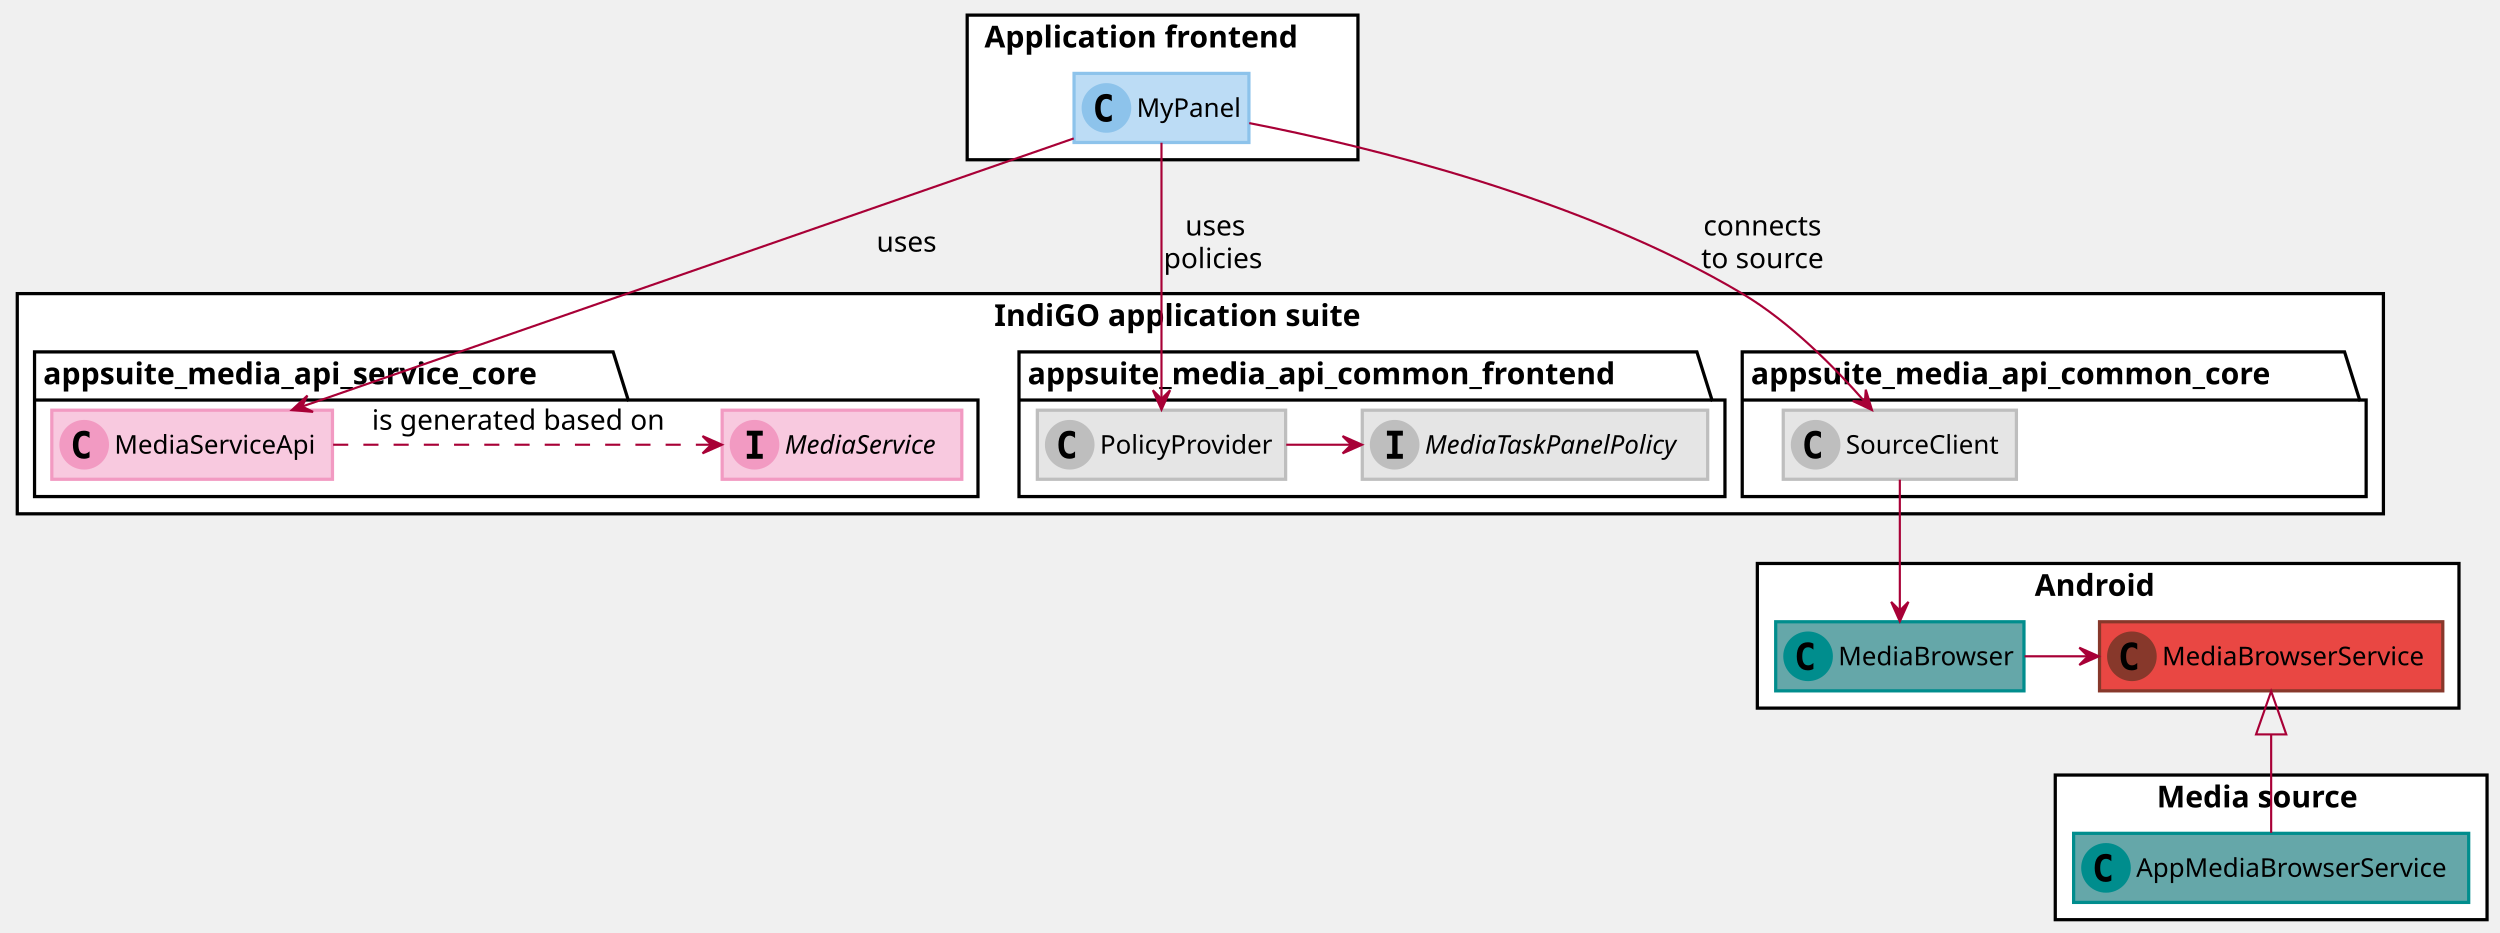
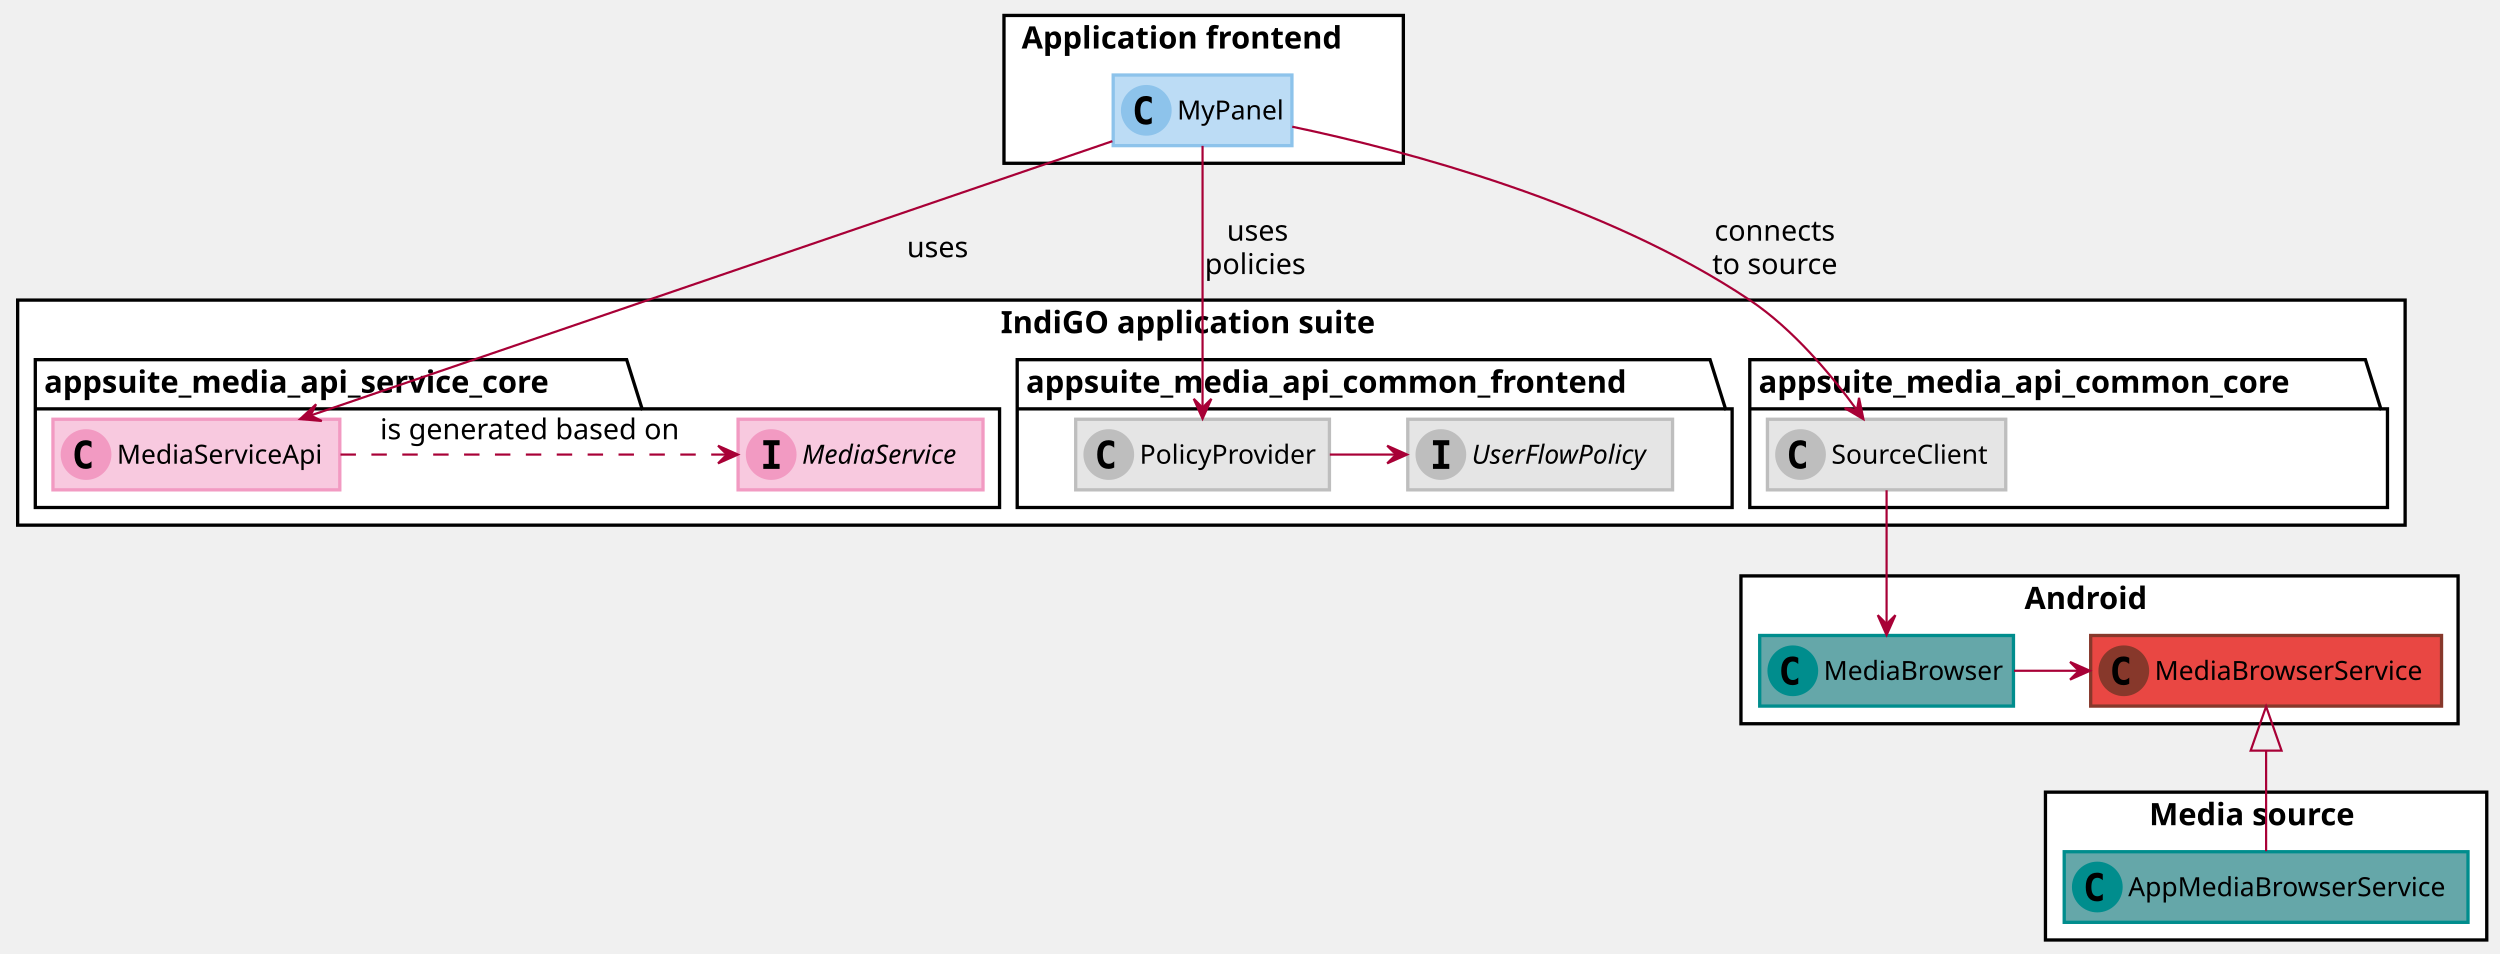
- <svg xmlns="http://www.w3.org/2000/svg" contentScriptType="application/ecmascript" contentStyleType="text/css" height="432px" preserveAspectRatio="none" style="width:1158px;height:432px;background:#FFFFFF;" version="1.1" viewBox="0 0 1158 432" width="1158px" zoomAndPan="magnify">
+ <svg xmlns="http://www.w3.org/2000/svg" contentScriptType="application/ecmascript" contentStyleType="text/css" height="432px" preserveAspectRatio="none" style="width:1133px;height:432px;background:#FFFFFF;" version="1.1" viewBox="0 0 1133 432" width="1133px" zoomAndPan="magnify">
  <defs />
  <g>
-     <rect fill="#FFFFFF" height="67" style="stroke:#000000;stroke-width:1.5;" width="181" x="448" y="7" />
-     <text fill="#000000" font-family="sans-serif" font-size="14" font-weight="bold" lengthAdjust="spacing" textLength="165" x="456" y="21.995">Application frontend</text>
-     <rect fill="#FFFFFF" height="102" style="stroke:#000000;stroke-width:1.5;" width="1096" x="8" y="136" />
-     <text fill="#000000" font-family="sans-serif" font-size="14" font-weight="bold" lengthAdjust="spacing" textLength="191" x="460.5" y="150.995">IndiGO application suite</text>
+     <rect fill="#FFFFFF" height="67" style="stroke:#000000;stroke-width:1.5;" width="181" x="455" y="7" />
+     <text fill="#000000" font-family="sans-serif" font-size="14" font-weight="bold" lengthAdjust="spacing" textLength="165" x="463" y="21.995">Application frontend</text>
+     <rect fill="#FFFFFF" height="102" style="stroke:#000000;stroke-width:1.5;" width="1082" x="8" y="136" />
+     <text fill="#000000" font-family="sans-serif" font-size="14" font-weight="bold" lengthAdjust="spacing" textLength="191" x="453.5" y="150.995">IndiGO application suite</text>
    <polygon fill="#FFFFFF" points="16,163,284,163,291,185.297,453,185.297,453,230,16,230,16,163" style="stroke:#000000;stroke-width:1.5;" />
    <line style="stroke:#000000;stroke-width:1.5;" x1="16" x2="291" y1="185.297" y2="185.297" />
    <text fill="#000000" font-family="sans-serif" font-size="14" font-weight="bold" lengthAdjust="spacing" textLength="262" x="20" y="177.995">appsuite_media_api_service_core</text>
-     <polygon fill="#FFFFFF" points="807,163,1086,163,1093,185.297,1096,185.297,1096,230,807,230,807,163" style="stroke:#000000;stroke-width:1.5;" />
-     <line style="stroke:#000000;stroke-width:1.5;" x1="807" x2="1093" y1="185.297" y2="185.297" />
-     <text fill="#000000" font-family="sans-serif" font-size="14" font-weight="bold" lengthAdjust="spacing" textLength="273" x="811" y="177.995">appsuite_media_api_common_core</text>
-     <polygon fill="#FFFFFF" points="472,163,786,163,793,185.297,799,185.297,799,230,472,230,472,163" style="stroke:#000000;stroke-width:1.5;" />
-     <line style="stroke:#000000;stroke-width:1.5;" x1="472" x2="793" y1="185.297" y2="185.297" />
-     <text fill="#000000" font-family="sans-serif" font-size="14" font-weight="bold" lengthAdjust="spacing" textLength="308" x="476" y="177.995">appsuite_media_api_common_frontend</text>
-     <rect fill="#FFFFFF" height="67" style="stroke:#000000;stroke-width:1.5;" width="325" x="814" y="261" />
-     <text fill="#000000" font-family="sans-serif" font-size="14" font-weight="bold" lengthAdjust="spacing" textLength="63" x="942.5" y="275.995">Android</text>
-     <rect fill="#FFFFFF" height="67" style="stroke:#000000;stroke-width:1.5;" width="200" x="952" y="359" />
-     <text fill="#000000" font-family="sans-serif" font-size="14" font-weight="bold" lengthAdjust="spacing" textLength="106" x="999" y="373.995">Media source</text>
-     <rect codeLine="4" fill="#BCDCF5" height="32" id="MyPanel" style="stroke:#8DC3EB;stroke-width:1.5;" width="81" x="497.5" y="34" />
-     <ellipse cx="512.5" cy="50" fill="#8DC3EB" rx="11" ry="11" style="stroke:#8DC3EB;stroke-width:1.0;" />
-     <path d="M514.969,55.875 Q514.391,56.188 513.75,56.344 Q513.109,56.5 512.406,56.5 Q509.906,56.5 508.578,54.828 Q507.266,53.156 507.266,50 Q507.266,46.844 508.578,45.172 Q509.906,43.5 512.406,43.5 Q513.109,43.5 513.75,43.656 Q514.406,43.812 514.969,44.125 L514.969,46.922 Q514.344,46.359 513.75,46.094 Q513.156,45.812 512.531,45.812 Q511.188,45.812 510.5,46.875 Q509.812,47.938 509.812,50 Q509.812,52.078 510.5,53.141 Q511.188,54.188 512.531,54.188 Q513.156,54.188 513.75,53.922 Q514.344,53.656 514.969,53.078 L514.969,55.875 Z " fill="#000000" />
-     <text fill="#000000" font-family="sans-serif" font-size="12" lengthAdjust="spacing" textLength="49" x="526.5" y="54.154">MyPanel</text>
+     <polygon fill="#FFFFFF" points="793,163,1072,163,1079,185.297,1082,185.297,1082,230,793,230,793,163" style="stroke:#000000;stroke-width:1.5;" />
+     <line style="stroke:#000000;stroke-width:1.5;" x1="793" x2="1079" y1="185.297" y2="185.297" />
+     <text fill="#000000" font-family="sans-serif" font-size="14" font-weight="bold" lengthAdjust="spacing" textLength="273" x="797" y="177.995">appsuite_media_api_common_core</text>
+     <polygon fill="#FFFFFF" points="461,163,775,163,782,185.297,785,185.297,785,230,461,230,461,163" style="stroke:#000000;stroke-width:1.5;" />
+     <line style="stroke:#000000;stroke-width:1.5;" x1="461" x2="782" y1="185.297" y2="185.297" />
+     <text fill="#000000" font-family="sans-serif" font-size="14" font-weight="bold" lengthAdjust="spacing" textLength="308" x="465" y="177.995">appsuite_media_api_common_frontend</text>
+     <rect fill="#FFFFFF" height="67" style="stroke:#000000;stroke-width:1.5;" width="325" x="789" y="261" />
+     <text fill="#000000" font-family="sans-serif" font-size="14" font-weight="bold" lengthAdjust="spacing" textLength="63" x="917.5" y="275.995">Android</text>
+     <rect fill="#FFFFFF" height="67" style="stroke:#000000;stroke-width:1.5;" width="200" x="927" y="359" />
+     <text fill="#000000" font-family="sans-serif" font-size="14" font-weight="bold" lengthAdjust="spacing" textLength="106" x="974" y="373.995">Media source</text>
+     <rect codeLine="4" fill="#BCDCF5" height="32" id="MyPanel" style="stroke:#8DC3EB;stroke-width:1.5;" width="81" x="504.5" y="34" />
+     <ellipse cx="519.5" cy="50" fill="#8DC3EB" rx="11" ry="11" style="stroke:#8DC3EB;stroke-width:1.0;" />
+     <path d="M521.969,55.875 Q521.391,56.188 520.75,56.344 Q520.109,56.5 519.406,56.5 Q516.906,56.5 515.578,54.828 Q514.266,53.156 514.266,50 Q514.266,46.844 515.578,45.172 Q516.906,43.5 519.406,43.5 Q520.109,43.5 520.75,43.656 Q521.406,43.812 521.969,44.125 L521.969,46.922 Q521.344,46.359 520.75,46.094 Q520.156,45.812 519.531,45.812 Q518.188,45.812 517.5,46.875 Q516.812,47.938 516.812,50 Q516.812,52.078 517.5,53.141 Q518.188,54.188 519.531,54.188 Q520.156,54.188 520.75,53.922 Q521.344,53.656 521.969,53.078 L521.969,55.875 Z " fill="#000000" />
+     <text fill="#000000" font-family="sans-serif" font-size="12" lengthAdjust="spacing" textLength="49" x="533.5" y="54.154">MyPanel</text>
    <rect codeLine="9" fill="#F8C9DF" height="32" id="MediaService" style="stroke:#F29AC2;stroke-width:1.5;" width="111" x="334.5" y="190" />
    <ellipse cx="349.5" cy="206" fill="#F29AC2" rx="11" ry="11" style="stroke:#F29AC2;stroke-width:1.0;" />
    <path d="M345.922,201.781 L345.922,199.5 L353.312,199.5 L353.312,201.781 L350.844,201.781 L350.844,210.234 L353.312,210.234 L353.312,212.5 L345.922,212.5 L345.922,210.234 L348.391,210.234 L348.391,201.781 L345.922,201.781 Z " fill="#000000" />
    <text fill="#000000" font-family="sans-serif" font-size="12" font-style="italic" lengthAdjust="spacing" textLength="79" x="363.5" y="210.154">MediaService</text>
    <rect codeLine="10" fill="#F8C9DF" height="32" id="MediaServiceApi" style="stroke:#F29AC2;stroke-width:1.5;" width="130" x="24" y="190" />
    <ellipse cx="39" cy="206" fill="#F29AC2" rx="11" ry="11" style="stroke:#F29AC2;stroke-width:1.0;" />
    <path d="M41.469,211.875 Q40.891,212.188 40.25,212.344 Q39.609,212.5 38.906,212.5 Q36.406,212.5 35.078,210.828 Q33.766,209.156 33.766,206 Q33.766,202.844 35.078,201.172 Q36.406,199.5 38.906,199.5 Q39.609,199.5 40.25,199.656 Q40.906,199.812 41.469,200.125 L41.469,202.922 Q40.844,202.359 40.25,202.094 Q39.656,201.812 39.031,201.812 Q37.688,201.812 37,202.875 Q36.312,203.938 36.312,206 Q36.312,208.078 37,209.141 Q37.688,210.188 39.031,210.188 Q39.656,210.188 40.25,209.922 Q40.844,209.656 41.469,209.078 L41.469,211.875 Z " fill="#000000" />
    <text fill="#000000" font-family="sans-serif" font-size="12" lengthAdjust="spacing" textLength="98" x="53" y="210.154">MediaServiceApi</text>
-     <rect codeLine="15" fill="#E5E5E5" height="32" id="SourceClient" style="stroke:#BEBEBE;stroke-width:1.5;" width="108" x="826" y="190" />
-     <ellipse cx="841" cy="206" fill="#BEBEBE" rx="11" ry="11" style="stroke:#BEBEBE;stroke-width:1.0;" />
-     <path d="M843.469,211.875 Q842.891,212.188 842.25,212.344 Q841.609,212.5 840.906,212.5 Q838.406,212.5 837.078,210.828 Q835.766,209.156 835.766,206 Q835.766,202.844 837.078,201.172 Q838.406,199.5 840.906,199.5 Q841.609,199.5 842.25,199.656 Q842.906,199.812 843.469,200.125 L843.469,202.922 Q842.844,202.359 842.25,202.094 Q841.656,201.812 841.031,201.812 Q839.688,201.812 839,202.875 Q838.312,203.938 838.312,206 Q838.312,208.078 839,209.141 Q839.688,210.188 841.031,210.188 Q841.656,210.188 842.25,209.922 Q842.844,209.656 843.469,209.078 L843.469,211.875 Z " fill="#000000" />
-     <text fill="#000000" font-family="sans-serif" font-size="12" lengthAdjust="spacing" textLength="76" x="855" y="210.154">SourceClient</text>
-     <rect codeLine="19" fill="#E5E5E5" height="32" id="PolicyProvider" style="stroke:#BEBEBE;stroke-width:1.5;" width="115" x="480.5" y="190" />
-     <ellipse cx="495.5" cy="206" fill="#BEBEBE" rx="11" ry="11" style="stroke:#BEBEBE;stroke-width:1.0;" />
-     <path d="M497.969,211.875 Q497.391,212.188 496.75,212.344 Q496.109,212.5 495.406,212.5 Q492.906,212.5 491.578,210.828 Q490.266,209.156 490.266,206 Q490.266,202.844 491.578,201.172 Q492.906,199.5 495.406,199.5 Q496.109,199.5 496.75,199.656 Q497.406,199.812 497.969,200.125 L497.969,202.922 Q497.344,202.359 496.75,202.094 Q496.156,201.812 495.531,201.812 Q494.188,201.812 493.5,202.875 Q492.812,203.938 492.812,206 Q492.812,208.078 493.5,209.141 Q494.188,210.188 495.531,210.188 Q496.156,210.188 496.75,209.922 Q497.344,209.656 497.969,209.078 L497.969,211.875 Z " fill="#000000" />
-     <text fill="#000000" font-family="sans-serif" font-size="12" lengthAdjust="spacing" textLength="83" x="509.5" y="210.154">PolicyProvider</text>
-     <rect codeLine="20" fill="#E5E5E5" height="32" id="MediaTaskPanelPolicy" style="stroke:#BEBEBE;stroke-width:1.5;" width="160" x="631" y="190" />
-     <ellipse cx="646" cy="206" fill="#BEBEBE" rx="11" ry="11" style="stroke:#BEBEBE;stroke-width:1.0;" />
-     <path d="M642.422,201.781 L642.422,199.5 L649.812,199.5 L649.812,201.781 L647.344,201.781 L647.344,210.234 L649.812,210.234 L649.812,212.5 L642.422,212.5 L642.422,210.234 L644.891,210.234 L644.891,201.781 L642.422,201.781 Z " fill="#000000" />
-     <text fill="#000000" font-family="sans-serif" font-size="12" font-style="italic" lengthAdjust="spacing" textLength="128" x="660" y="210.154">MediaTaskPanelPolicy</text>
-     <rect codeLine="25" fill="#65A7A9" height="32" id="MediaBrowser" style="stroke:#008D8D;stroke-width:1.5;" width="115" x="822.5" y="288" />
-     <ellipse cx="837.5" cy="304" fill="#008D8D" rx="11" ry="11" style="stroke:#008D8D;stroke-width:1.0;" />
-     <path d="M839.969,309.875 Q839.391,310.188 838.75,310.344 Q838.109,310.5 837.406,310.5 Q834.906,310.5 833.578,308.828 Q832.266,307.156 832.266,304 Q832.266,300.844 833.578,299.172 Q834.906,297.5 837.406,297.5 Q838.109,297.5 838.75,297.656 Q839.406,297.812 839.969,298.125 L839.969,300.922 Q839.344,300.359 838.75,300.094 Q838.156,299.812 837.531,299.812 Q836.188,299.812 835.5,300.875 Q834.812,301.938 834.812,304 Q834.812,306.078 835.5,307.141 Q836.188,308.188 837.531,308.188 Q838.156,308.188 838.75,307.922 Q839.344,307.656 839.969,307.078 L839.969,309.875 Z " fill="#000000" />
-     <text fill="#000000" font-family="sans-serif" font-size="12" lengthAdjust="spacing" textLength="83" x="851.5" y="308.154">MediaBrowser</text>
-     <rect codeLine="26" fill="#E94743" height="32" id="MediaBrowserService" style="stroke:#87382B;stroke-width:1.5;" width="159" x="972.5" y="288" />
-     <ellipse cx="987.5" cy="304" fill="#87382B" rx="11" ry="11" style="stroke:#87382B;stroke-width:1.0;" />
-     <path d="M989.969,309.875 Q989.391,310.188 988.75,310.344 Q988.109,310.5 987.406,310.5 Q984.906,310.5 983.578,308.828 Q982.266,307.156 982.266,304 Q982.266,300.844 983.578,299.172 Q984.906,297.5 987.406,297.5 Q988.109,297.5 988.75,297.656 Q989.406,297.812 989.969,298.125 L989.969,300.922 Q989.344,300.359 988.75,300.094 Q988.156,299.812 987.531,299.812 Q986.188,299.812 985.5,300.875 Q984.812,301.938 984.812,304 Q984.812,306.078 985.5,307.141 Q986.188,308.188 987.531,308.188 Q988.156,308.188 988.75,307.922 Q989.344,307.656 989.969,307.078 L989.969,309.875 Z " fill="#000000" />
-     <text fill="#000000" font-family="sans-serif" font-size="12" lengthAdjust="spacing" textLength="127" x="1001.5" y="308.154">MediaBrowserService</text>
-     <rect codeLine="30" fill="#65A7A9" height="32" id="AppMediaBrowserService" style="stroke:#008D8D;stroke-width:1.5;" width="183" x="960.5" y="386" />
-     <ellipse cx="975.5" cy="402" fill="#008D8D" rx="11" ry="11" style="stroke:#008D8D;stroke-width:1.0;" />
-     <path d="M977.969,407.875 Q977.391,408.188 976.75,408.344 Q976.109,408.5 975.406,408.5 Q972.906,408.5 971.578,406.828 Q970.266,405.156 970.266,402 Q970.266,398.844 971.578,397.172 Q972.906,395.5 975.406,395.5 Q976.109,395.5 976.75,395.656 Q977.406,395.812 977.969,396.125 L977.969,398.922 Q977.344,398.359 976.75,398.094 Q976.156,397.812 975.531,397.812 Q974.188,397.812 973.5,398.875 Q972.812,399.938 972.812,402 Q972.812,404.078 973.5,405.141 Q974.188,406.188 975.531,406.188 Q976.156,406.188 976.75,405.922 Q977.344,405.656 977.969,405.078 L977.969,407.875 Z " fill="#000000" />
-     <text fill="#000000" font-family="sans-serif" font-size="12" lengthAdjust="spacing" textLength="151" x="989.5" y="406.154">AppMediaBrowserService</text>
+     <rect codeLine="15" fill="#E5E5E5" height="32" id="SourceClient" style="stroke:#BEBEBE;stroke-width:1.5;" width="108" x="801" y="190" />
+     <ellipse cx="816" cy="206" fill="#BEBEBE" rx="11" ry="11" style="stroke:#BEBEBE;stroke-width:1.0;" />
+     <path d="M818.469,211.875 Q817.891,212.188 817.25,212.344 Q816.609,212.5 815.906,212.5 Q813.406,212.5 812.078,210.828 Q810.766,209.156 810.766,206 Q810.766,202.844 812.078,201.172 Q813.406,199.5 815.906,199.5 Q816.609,199.5 817.25,199.656 Q817.906,199.812 818.469,200.125 L818.469,202.922 Q817.844,202.359 817.25,202.094 Q816.656,201.812 816.031,201.812 Q814.688,201.812 814,202.875 Q813.312,203.938 813.312,206 Q813.312,208.078 814,209.141 Q814.688,210.188 816.031,210.188 Q816.656,210.188 817.25,209.922 Q817.844,209.656 818.469,209.078 L818.469,211.875 Z " fill="#000000" />
+     <text fill="#000000" font-family="sans-serif" font-size="12" lengthAdjust="spacing" textLength="76" x="830" y="210.154">SourceClient</text>
+     <rect codeLine="19" fill="#E5E5E5" height="32" id="PolicyProvider" style="stroke:#BEBEBE;stroke-width:1.5;" width="115" x="487.5" y="190" />
+     <ellipse cx="502.5" cy="206" fill="#BEBEBE" rx="11" ry="11" style="stroke:#BEBEBE;stroke-width:1.0;" />
+     <path d="M504.969,211.875 Q504.391,212.188 503.75,212.344 Q503.109,212.5 502.406,212.5 Q499.906,212.5 498.578,210.828 Q497.266,209.156 497.266,206 Q497.266,202.844 498.578,201.172 Q499.906,199.5 502.406,199.5 Q503.109,199.5 503.75,199.656 Q504.406,199.812 504.969,200.125 L504.969,202.922 Q504.344,202.359 503.75,202.094 Q503.156,201.812 502.531,201.812 Q501.188,201.812 500.5,202.875 Q499.812,203.938 499.812,206 Q499.812,208.078 500.5,209.141 Q501.188,210.188 502.531,210.188 Q503.156,210.188 503.75,209.922 Q504.344,209.656 504.969,209.078 L504.969,211.875 Z " fill="#000000" />
+     <text fill="#000000" font-family="sans-serif" font-size="12" lengthAdjust="spacing" textLength="83" x="516.5" y="210.154">PolicyProvider</text>
+     <rect codeLine="20" fill="#E5E5E5" height="32" id="UserFlowPolicy" style="stroke:#BEBEBE;stroke-width:1.5;" width="120" x="638" y="190" />
+     <ellipse cx="653" cy="206" fill="#BEBEBE" rx="11" ry="11" style="stroke:#BEBEBE;stroke-width:1.0;" />
+     <path d="M649.422,201.781 L649.422,199.5 L656.812,199.5 L656.812,201.781 L654.344,201.781 L654.344,210.234 L656.812,210.234 L656.812,212.5 L649.422,212.5 L649.422,210.234 L651.891,210.234 L651.891,201.781 L649.422,201.781 Z " fill="#000000" />
+     <text fill="#000000" font-family="sans-serif" font-size="12" font-style="italic" lengthAdjust="spacing" textLength="88" x="667" y="210.154">UserFlowPolicy</text>
+     <rect codeLine="25" fill="#65A7A9" height="32" id="MediaBrowser" style="stroke:#008D8D;stroke-width:1.5;" width="115" x="797.5" y="288" />
+     <ellipse cx="812.5" cy="304" fill="#008D8D" rx="11" ry="11" style="stroke:#008D8D;stroke-width:1.0;" />
+     <path d="M814.969,309.875 Q814.391,310.188 813.75,310.344 Q813.109,310.5 812.406,310.5 Q809.906,310.5 808.578,308.828 Q807.266,307.156 807.266,304 Q807.266,300.844 808.578,299.172 Q809.906,297.5 812.406,297.5 Q813.109,297.5 813.75,297.656 Q814.406,297.812 814.969,298.125 L814.969,300.922 Q814.344,300.359 813.75,300.094 Q813.156,299.812 812.531,299.812 Q811.188,299.812 810.5,300.875 Q809.812,301.938 809.812,304 Q809.812,306.078 810.5,307.141 Q811.188,308.188 812.531,308.188 Q813.156,308.188 813.75,307.922 Q814.344,307.656 814.969,307.078 L814.969,309.875 Z " fill="#000000" />
+     <text fill="#000000" font-family="sans-serif" font-size="12" lengthAdjust="spacing" textLength="83" x="826.5" y="308.154">MediaBrowser</text>
+     <rect codeLine="26" fill="#E94743" height="32" id="MediaBrowserService" style="stroke:#87382B;stroke-width:1.5;" width="159" x="947.5" y="288" />
+     <ellipse cx="962.5" cy="304" fill="#87382B" rx="11" ry="11" style="stroke:#87382B;stroke-width:1.0;" />
+     <path d="M964.969,309.875 Q964.391,310.188 963.75,310.344 Q963.109,310.5 962.406,310.5 Q959.906,310.5 958.578,308.828 Q957.266,307.156 957.266,304 Q957.266,300.844 958.578,299.172 Q959.906,297.5 962.406,297.5 Q963.109,297.5 963.75,297.656 Q964.406,297.812 964.969,298.125 L964.969,300.922 Q964.344,300.359 963.75,300.094 Q963.156,299.812 962.531,299.812 Q961.188,299.812 960.5,300.875 Q959.812,301.938 959.812,304 Q959.812,306.078 960.5,307.141 Q961.188,308.188 962.531,308.188 Q963.156,308.188 963.75,307.922 Q964.344,307.656 964.969,307.078 L964.969,309.875 Z " fill="#000000" />
+     <text fill="#000000" font-family="sans-serif" font-size="12" lengthAdjust="spacing" textLength="127" x="976.5" y="308.154">MediaBrowserService</text>
+     <rect codeLine="30" fill="#65A7A9" height="32" id="AppMediaBrowserService" style="stroke:#008D8D;stroke-width:1.5;" width="183" x="935.5" y="386" />
+     <ellipse cx="950.5" cy="402" fill="#008D8D" rx="11" ry="11" style="stroke:#008D8D;stroke-width:1.0;" />
+     <path d="M952.969,407.875 Q952.391,408.188 951.75,408.344 Q951.109,408.5 950.406,408.5 Q947.906,408.5 946.578,406.828 Q945.266,405.156 945.266,402 Q945.266,398.844 946.578,397.172 Q947.906,395.5 950.406,395.5 Q951.109,395.5 951.75,395.656 Q952.406,395.812 952.969,396.125 L952.969,398.922 Q952.344,398.359 951.75,398.094 Q951.156,397.812 950.531,397.812 Q949.188,397.812 948.5,398.875 Q947.812,399.938 947.812,402 Q947.812,404.078 948.5,405.141 Q949.188,406.188 950.531,406.188 Q951.156,406.188 951.75,405.922 Q952.344,405.656 952.969,405.078 L952.969,407.875 Z " fill="#000000" />
+     <text fill="#000000" font-family="sans-serif" font-size="12" lengthAdjust="spacing" textLength="151" x="964.5" y="406.154">AppMediaBrowserService</text>
    <path codeLine="12" d="M154.312,206 C206.3,206 278.509,206 329.26,206 " fill="none" id="MediaServiceApi-to-MediaService" style="stroke:#A80036;stroke-width:1.0;stroke-dasharray:7.0,7.0;" />
    <polygon fill="#A80036" points="334.411,206,325.411,202,329.411,206,325.411,210,334.411,206" style="stroke:#A80036;stroke-width:1.0;" />
    <text fill="#000000" font-family="sans-serif" font-size="13" lengthAdjust="spacing" textLength="144" x="172.25" y="199.067">is generated based on</text>
-     <path d="M1052,340.325 C1052,355.961 1052,373.445 1052,385.793 " fill="none" id="MediaBrowserService-backto-AppMediaBrowserService" style="stroke:#A80036;stroke-width:1.0;" />
-     <polygon fill="none" points="1045,340.183,1052,320.183,1059,340.183,1045,340.183" style="stroke:#A80036;stroke-width:1.0;" />
-     <path codeLine="33" d="M578.667,57.015 C633.512,67.765 732.85,91.861 807,136 C829.255,149.247 850.098,170.467 863.769,186.075 " fill="none" id="MyPanel-to-SourceClient" style="stroke:#A80036;stroke-width:1.0;" />
-     <polygon fill="#A80036" points="867.087,189.914,864.228,180.489,863.817,186.131,858.176,185.72,867.087,189.914" style="stroke:#A80036;stroke-width:1.0;" />
-     <text fill="#000000" font-family="sans-serif" font-size="13" lengthAdjust="spacing" textLength="58" x="789" y="109.067">connects</text>
-     <text fill="#000000" font-family="sans-serif" font-size="13" lengthAdjust="spacing" textLength="60" x="788" y="124.2">to source</text>
-     <path codeLine="34" d="M538,66.107 C538,94.366 538,152.873 538,184.533 " fill="none" id="MyPanel-to-PolicyProvider" style="stroke:#A80036;stroke-width:1.0;" />
-     <polygon fill="#A80036" points="538,189.747,542,180.747,538,184.747,534,180.747,538,189.747" style="stroke:#A80036;stroke-width:1.0;" />
-     <text fill="#000000" font-family="sans-serif" font-size="13" lengthAdjust="spacing" textLength="30" x="549" y="109.067">uses</text>
-     <text fill="#000000" font-family="sans-serif" font-size="13" lengthAdjust="spacing" textLength="50" x="539" y="124.2">policies</text>
-     <path codeLine="35" d="M595.779,206 C605.744,206 615.709,206 625.674,206 " fill="none" id="PolicyProvider-to-MediaTaskPanelPolicy" style="stroke:#A80036;stroke-width:1.0;" />
-     <polygon fill="#A80036" points="630.886,206,621.886,202,625.886,206,621.886,210,630.886,206" style="stroke:#A80036;stroke-width:1.0;" />
-     <path codeLine="36" d="M497.362,64.119 C415.289,92.635 229.93,157.036 139.935,188.303 " fill="none" id="MyPanel-to-MediaServiceApi" style="stroke:#A80036;stroke-width:1.0;" />
-     <polygon fill="#A80036" points="135.198,189.949,145.012,190.774,139.921,188.308,142.386,183.217,135.198,189.949" style="stroke:#A80036;stroke-width:1.0;" />
-     <text fill="#000000" font-family="sans-serif" font-size="13" lengthAdjust="spacing" textLength="30" x="406" y="116.567">uses</text>
-     <path codeLine="37" d="M880,222.183 C880,238.638 880,264.233 880,282.409 " fill="none" id="SourceClient-to-MediaBrowser" style="stroke:#A80036;stroke-width:1.0;" />
-     <polygon fill="#A80036" points="880,287.793,884,278.793,880,282.793,876,278.793,880,287.793" style="stroke:#A80036;stroke-width:1.0;" />
-     <path codeLine="38" d="M937.781,304 C947.533,304 957.285,304 967.037,304 " fill="none" id="MediaBrowser-to-MediaBrowserService" style="stroke:#A80036;stroke-width:1.0;" />
-     <polygon fill="#A80036" points="972.136,304,963.136,300,967.136,304,963.136,308,972.136,304" style="stroke:#A80036;stroke-width:1.0;" />
+     <path d="M1027,340.325 C1027,355.961 1027,373.445 1027,385.793 " fill="none" id="MediaBrowserService-backto-AppMediaBrowserService" style="stroke:#A80036;stroke-width:1.0;" />
+     <polygon fill="none" points="1020,340.183,1027,320.183,1034,340.183,1020,340.183" style="stroke:#A80036;stroke-width:1.0;" />
+     <path codeLine="33" d="M585.643,57.429 C637.261,68.289 727.485,92.147 793,136 C812.731,149.207 830.152,170.17 841.464,185.717 " fill="none" id="MyPanel-to-SourceClient" style="stroke:#A80036;stroke-width:1.0;" />
+     <polygon fill="#A80036" points="844.489,189.947,842.508,180.299,841.581,185.88,836,184.953,844.489,189.947" style="stroke:#A80036;stroke-width:1.0;" />
+     <text fill="#000000" font-family="sans-serif" font-size="13" lengthAdjust="spacing" textLength="58" x="777" y="109.067">connects</text>
+     <text fill="#000000" font-family="sans-serif" font-size="13" lengthAdjust="spacing" textLength="60" x="776" y="124.2">to source</text>
+     <path codeLine="34" d="M545,66.107 C545,94.366 545,152.873 545,184.533 " fill="none" id="MyPanel-to-PolicyProvider" style="stroke:#A80036;stroke-width:1.0;" />
+     <polygon fill="#A80036" points="545,189.747,549,180.747,545,184.747,541,180.747,545,189.747" style="stroke:#A80036;stroke-width:1.0;" />
+     <text fill="#000000" font-family="sans-serif" font-size="13" lengthAdjust="spacing" textLength="30" x="556" y="109.067">uses</text>
+     <text fill="#000000" font-family="sans-serif" font-size="13" lengthAdjust="spacing" textLength="50" x="546" y="124.2">policies</text>
+     <path codeLine="35" d="M602.674,206 C612.61,206 622.545,206 632.481,206 " fill="none" id="PolicyProvider-to-UserFlowPolicy" style="stroke:#A80036;stroke-width:1.0;" />
+     <polygon fill="#A80036" points="637.676,206,628.676,202,632.676,206,628.676,210,637.676,206" style="stroke:#A80036;stroke-width:1.0;" />
+     <path codeLine="36" d="M504.132,63.981 C421.019,92.415 232.431,156.931 140.844,188.264 " fill="none" id="MyPanel-to-MediaServiceApi" style="stroke:#A80036;stroke-width:1.0;" />
+     <polygon fill="#A80036" points="136.022,189.914,145.832,190.785,140.752,188.295,143.243,183.216,136.022,189.914" style="stroke:#A80036;stroke-width:1.0;" />
+     <text fill="#000000" font-family="sans-serif" font-size="13" lengthAdjust="spacing" textLength="30" x="411" y="116.567">uses</text>
+     <path codeLine="37" d="M855,222.183 C855,238.638 855,264.233 855,282.409 " fill="none" id="SourceClient-to-MediaBrowser" style="stroke:#A80036;stroke-width:1.0;" />
+     <polygon fill="#A80036" points="855,287.793,859,278.793,855,282.793,851,278.793,855,287.793" style="stroke:#A80036;stroke-width:1.0;" />
+     <path codeLine="38" d="M912.781,304 C922.533,304 932.285,304 942.037,304 " fill="none" id="MediaBrowser-to-MediaBrowserService" style="stroke:#A80036;stroke-width:1.0;" />
+     <polygon fill="#A80036" points="947.136,304,938.136,300,942.136,304,938.136,308,947.136,304" style="stroke:#A80036;stroke-width:1.0;" />
  </g>
</svg>
